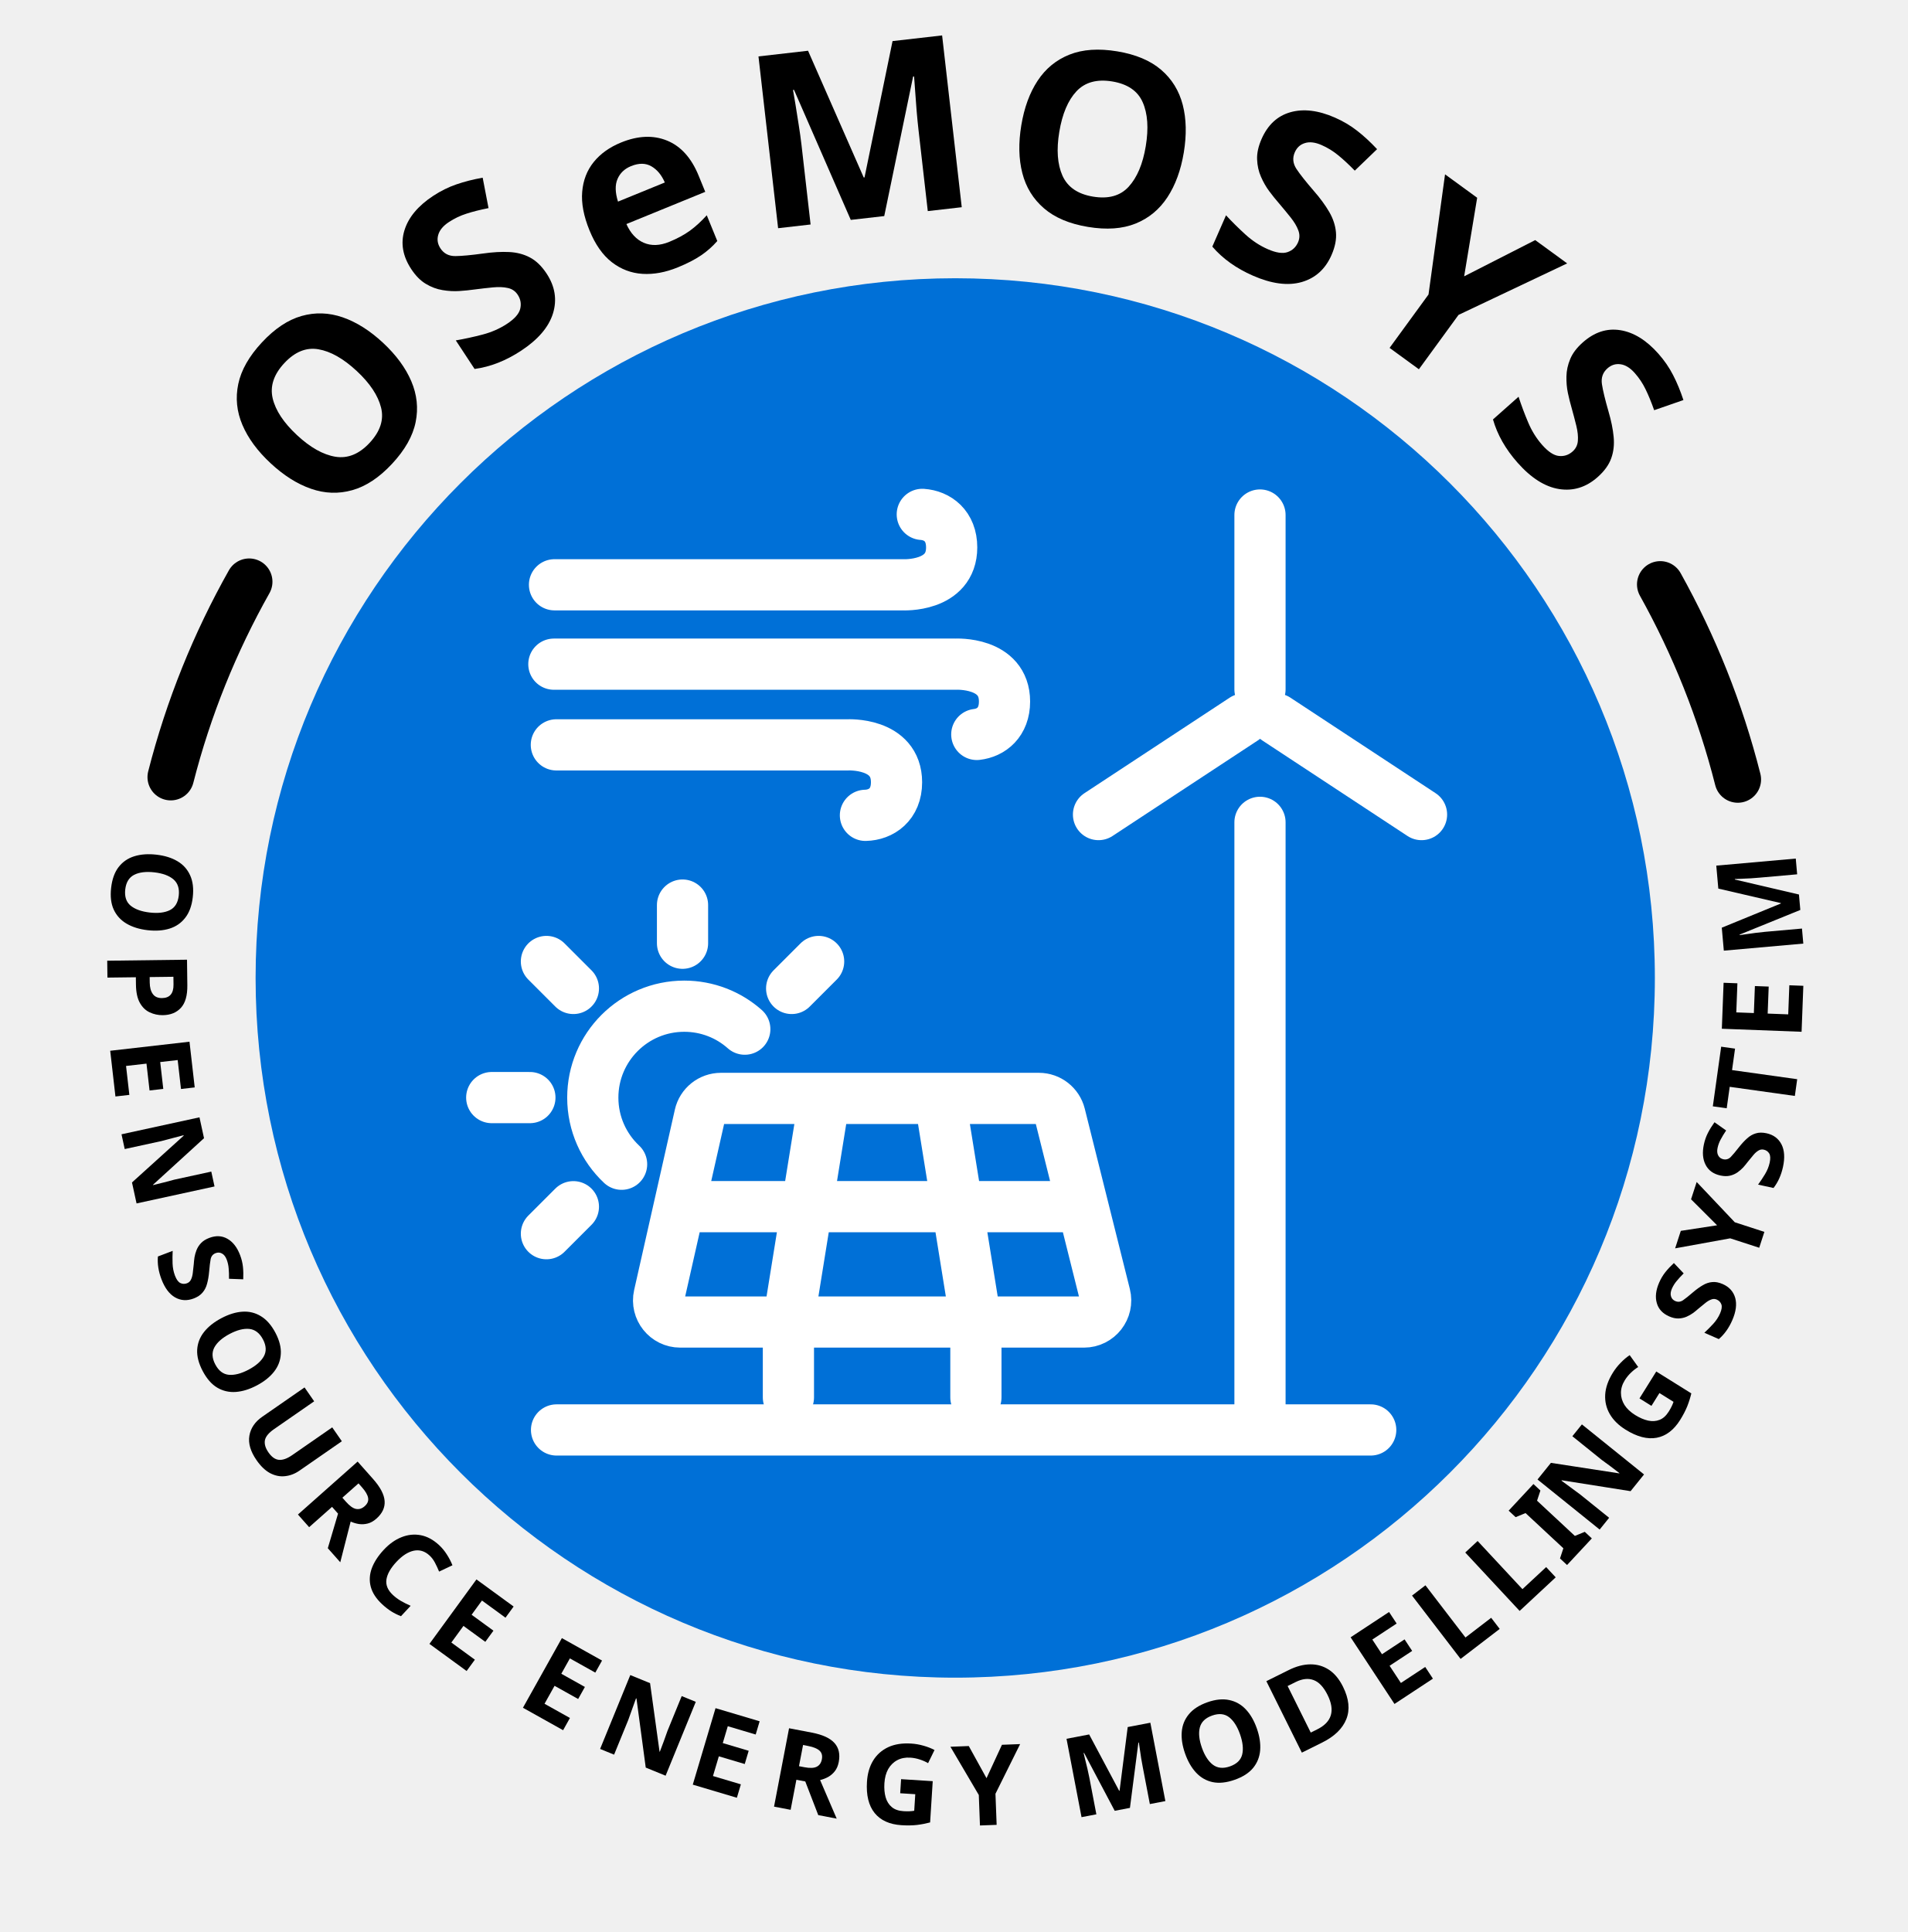
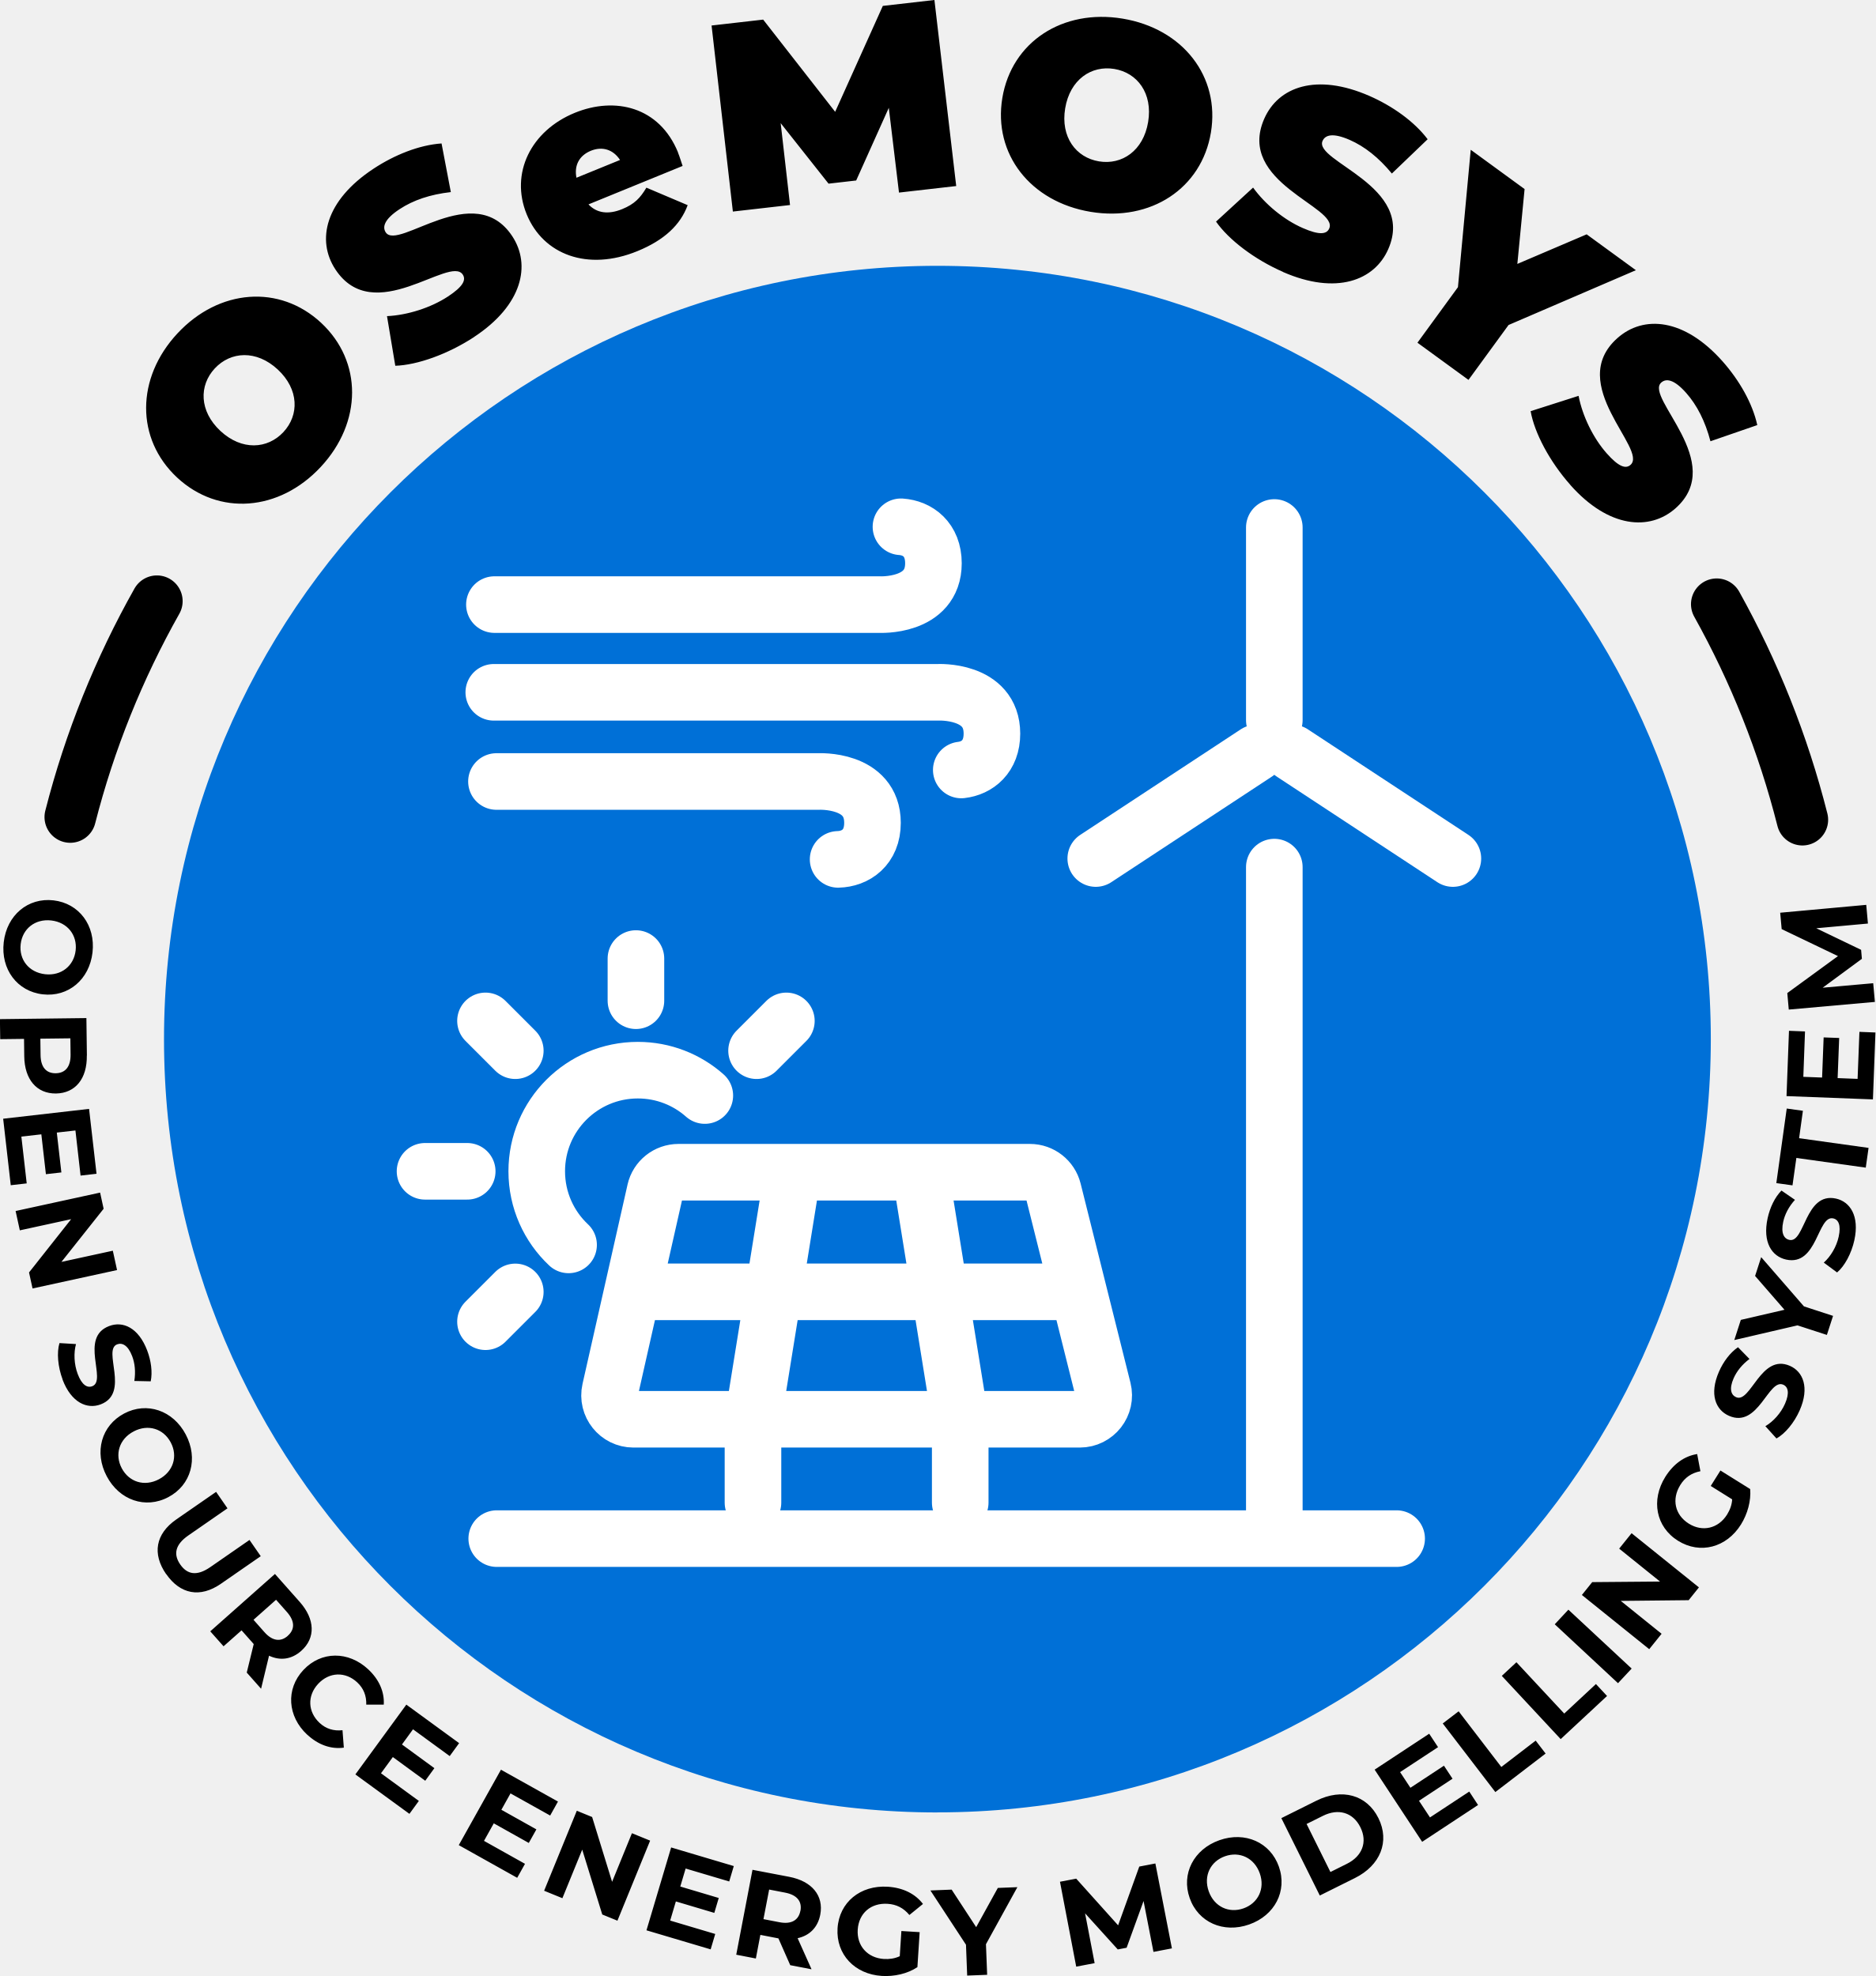
- <svg xmlns="http://www.w3.org/2000/svg" id="Layer_1" viewBox="0 0 300 303.78">
+ <svg xmlns="http://www.w3.org/2000/svg" id="Layer_1" viewBox="0 0 266.78 281.14">
  <defs>
-     <style>.cls-1,.cls-2,.cls-3,.cls-4{fill:none;}.cls-2{stroke:#000;stroke-width:7.32px;}.cls-2,.cls-3{stroke-linejoin:round;}.cls-2,.cls-3,.cls-4{stroke-linecap:round;}.cls-5{font-size:17.57px;}.cls-5,.cls-6,.cls-7,.cls-8,.cls-9,.cls-10,.cls-11,.cls-12,.cls-13,.cls-14,.cls-15,.cls-16,.cls-17,.cls-18,.cls-19,.cls-20,.cls-21,.cls-22,.cls-23,.cls-24{font-family:Montserrat-Bold, Montserrat;font-weight:700;}.cls-6{font-size:17.57px;}.cls-7{font-size:17.57px;}.cls-8{font-size:17.57px;}.cls-9{font-size:17.57px;}.cls-10{font-size:17.57px;}.cls-11{font-size:17.57px;}.cls-12{font-size:17.57px;}.cls-13{font-size:17.57px;}.cls-14{font-size:17.57px;}.cls-15{font-size:17.57px;}.cls-16{font-size:17.57px;}.cls-17{font-size:17.57px;}.cls-18{font-size:17.57px;}.cls-19{font-size:17.57px;}.cls-20{font-size:17.57px;}.cls-21{font-size:17.57px;}.cls-22{font-size:17.57px;}.cls-23{font-size:17.57px;}.cls-24{font-size:17.57px;}.cls-25{clip-path:url(#clippath-1);}.cls-26{clip-path:url(#clippath-3);}.cls-27{clip-path:url(#clippath-4);}.cls-28{clip-path:url(#clippath-2);}.cls-29{clip-path:url(#clippath-5);}.cls-3,.cls-4{stroke:#fff;stroke-width:8.05px;}.cls-30{fill:#0070d7;}.cls-31{font-size:38.07px;}.cls-31,.cls-32,.cls-33,.cls-34,.cls-35,.cls-36,.cls-37,.cls-38{font-family:Montserrat-Black, Montserrat;font-weight:800;}.cls-32{font-size:38.07px;}.cls-33{font-size:38.07px;}.cls-34{font-size:38.07px;}.cls-35{font-size:38.07px;}.cls-36{font-size:38.07px;}.cls-37{font-size:38.07px;}.cls-38{font-size:38.07px;}</style>
-     <clipPath id="clippath-1">
-       <rect class="cls-1" y="3.78" width="300" height="300" />
-     </clipPath>
-     <clipPath id="clippath-2">
-       <rect class="cls-1" y="3.78" width="300" height="300" />
-     </clipPath>
-     <clipPath id="clippath-3">
-       <rect class="cls-1" y="3.78" width="300" height="300" />
-     </clipPath>
-     <clipPath id="clippath-4">
-       <rect class="cls-1" y="3.78" width="300" height="300" />
-     </clipPath>
-     <clipPath id="clippath-5">
-       <rect class="cls-1" y="3.78" width="300" height="300" />
-     </clipPath>
+     <style>.cls-1{stroke:#000;stroke-width:7.32px;}.cls-1,.cls-2{stroke-linejoin:round;}.cls-1,.cls-2,.cls-3{fill:none;stroke-linecap:round;}.cls-2,.cls-3{stroke:#fff;stroke-width:8.05px;}.cls-4{fill:#0070d7;}</style>
  </defs>
-   <text class="cls-9" transform="translate(18.44 132.66) rotate(96.52)">
-     <tspan x="0" y="0">O</tspan>
-   </text>
-   <text class="cls-8" transform="translate(16.84 149.48) rotate(89.28)">
-     <tspan x="0" y="0">P</tspan>
-   </text>
-   <text class="cls-9" transform="translate(17.15 163.65) rotate(83.48)">
-     <tspan x="0" y="0">E</tspan>
-   </text>
-   <text class="cls-23" transform="translate(18.77 176.81) rotate(77.72)">
-     <tspan x="0" y="0">N</tspan>
-   </text>
-   <text class="cls-12" transform="translate(22.43 192) rotate(72.01)">
-     <tspan x="0" y="0"> </tspan>
-   </text>
-   <text class="cls-14" transform="translate(24 197.01) rotate(69.18)">
-     <tspan x="0" y="0">S</tspan>
-   </text>
-   <text class="cls-10" transform="translate(28.76 209.31) rotate(62.18)">
-     <tspan x="0" y="0">O</tspan>
-   </text>
-   <text class="cls-20" transform="translate(36.72 224.07) rotate(55.27)">
-     <tspan x="0" y="0">U</tspan>
-   </text>
-   <text class="cls-18" transform="translate(45.8 236.96) rotate(48.42)">
-     <tspan x="0" y="0">R</tspan>
-   </text>
-   <text class="cls-6" transform="translate(55.33 247.58) rotate(42.95)">
-     <tspan x="0" y="0">C</tspan>
-   </text>
-   <text class="cls-7" transform="translate(66.25 257.55) rotate(36.1)">
-     <tspan x="0" y="0">E</tspan>
-   </text>
-   <text class="cls-24" transform="translate(76.03 264.56) rotate(33.35)">
-     <tspan x="0" y="0"> </tspan>
-   </text>
-   <text class="cls-24" transform="translate(80.85 267.75) rotate(29.21)">
-     <tspan x="0" y="0">E</tspan>
-   </text>
-   <text class="cls-13" transform="translate(92.9 274.4) rotate(22.22)">
-     <tspan x="0" y="0">N</tspan>
-   </text>
-   <text class="cls-11" transform="translate(107.42 280.16) rotate(16.57)">
-     <tspan x="0" y="0">E</tspan>
-   </text>
-   <text class="cls-16" transform="translate(120.16 283.77) rotate(10.85)">
-     <tspan x="0" y="0">R</tspan>
-   </text>
-   <text class="cls-20" transform="translate(134.91 286.38) rotate(3.63)">
-     <tspan x="0" y="0">G</tspan>
-   </text>
-   <text class="cls-21" transform="translate(149.92 287.19) rotate(-2.18)">
-     <tspan x="0" y="0">Y</tspan>
-   </text>
-   <text class="cls-9" transform="translate(162.67 286.53) rotate(-6.52)">
-     <tspan x="0" y="0"> </tspan>
-   </text>
-   <text class="cls-16" transform="translate(168.51 286.02) rotate(-10.85)">
-     <tspan x="0" y="0">M</tspan>
-   </text>
-   <text class="cls-17" transform="translate(187.48 282.01) rotate(-19.4)">
-     <tspan x="0" y="0">O</tspan>
-   </text>
-   <text class="cls-5" transform="translate(203.29 276.28) rotate(-26.42)">
-     <tspan x="0" y="0">D</tspan>
-   </text>
-   <text class="cls-24" transform="translate(217.95 268.79) rotate(-33.35)">
-     <tspan x="0" y="0">E</tspan>
-   </text>
-   <text class="cls-11" transform="translate(228.41 261.8) rotate(-37.48)">
-     <tspan x="0" y="0">L</tspan>
-   </text>
-   <text class="cls-6" transform="translate(237.79 254.37) rotate(-42.95)">
-     <tspan x="0" y="0">L</tspan>
-   </text>
-   <text class="cls-6" transform="translate(246.02 246.49) rotate(-47.05)">
-     <tspan x="0" y="0">I</tspan>
-   </text>
-   <text class="cls-15" transform="translate(250.54 241.73) rotate(-51.15)">
-     <tspan x="0" y="0">N</tspan>
-   </text>
-   <text class="cls-19" transform="translate(260.41 228.99) rotate(-58.03)">
-     <tspan x="0" y="0">G</tspan>
-   </text>
-   <text class="cls-10" transform="translate(267.77 216.67) rotate(-62.18)">
-     <tspan x="0" y="0"> </tspan>
-   </text>
-   <text class="cls-22" transform="translate(270.47 211.53) rotate(-66.37)">
-     <tspan x="0" y="0">S</tspan>
-   </text>
-   <text class="cls-12" transform="translate(275.33 200.16) rotate(-72.01)">
-     <tspan x="0" y="0">Y</tspan>
-   </text>
-   <text class="cls-23" transform="translate(279.26 187.71) rotate(-77.72)">
-     <tspan x="0" y="0">S</tspan>
-   </text>
-   <text class="cls-14" transform="translate(281.7 176.05) rotate(-82.03)">
-     <tspan x="0" y="0">T</tspan>
-   </text>
-   <text class="cls-21" transform="translate(283.22 163.81) rotate(-87.82)">
-     <tspan x="0" y="0">E</tspan>
-   </text>
-   <text class="cls-19" transform="translate(283.69 149.94) rotate(-95.07)">
-     <tspan x="0" y="0">M</tspan>
-   </text>
-   <g class="cls-25">
-     <path class="cls-30" d="M150.2,263.79c60.76,0,110.01-49.27,110.01-110.02s-49.25-110.02-110.01-110.02-110.01,49.25-110.01,110.02,49.25,110.02,110.01,110.02" />
-   </g>
-   <text class="cls-37" transform="translate(51.05 83.76) rotate(-47.05)">
-     <tspan x="0" y="0">O</tspan>
-   </text>
-   <text class="cls-31" transform="translate(73.85 60.02) rotate(-33.35)">
-     <tspan x="0" y="0">S</tspan>
-   </text>
-   <g class="cls-28">
-     <text class="cls-35" transform="translate(94.98 46.37) rotate(-22.22)">
-       <tspan x="0" y="0">e</tspan>
-     </text>
-     <text class="cls-32" transform="translate(118.95 36.27) rotate(-6.52)">
-       <tspan x="0" y="0">M</tspan>
-     </text>
-     <text class="cls-36" transform="translate(156.18 32.83) rotate(9.41)">
-       <tspan x="0" y="0">O</tspan>
-     </text>
-     <text class="cls-33" transform="translate(188.52 39.22) rotate(23.63)">
-       <tspan x="0" y="0">S</tspan>
-     </text>
-   </g>
-   <text class="cls-34" transform="translate(211.2 49.38) rotate(36.1)">
-     <tspan x="0" y="0">Y</tspan>
-   </text>
-   <text class="cls-38" transform="translate(232.66 65.47) rotate(48.42)">
-     <tspan x="0" y="0">S</tspan>
-   </text>
-   <g class="cls-26">
-     <path class="cls-2" d="M39.18,91.47c-5.38,9.55-9.56,19.86-12.33,30.72" />
-     <path class="cls-2" d="M273.25,122.56c-2.74-10.84-6.87-21.12-12.19-30.67" />
-   </g>
-   <line class="cls-3" x1="198.12" y1="129.3" x2="198.12" y2="221.92" />
-   <line class="cls-3" x1="198.12" y1="80.98" x2="198.12" y2="108.39" />
-   <line class="cls-3" x1="172.73" y1="128.08" x2="195.57" y2="113.06" />
-   <line class="cls-3" x1="223.52" y1="128.08" x2="200.69" y2="113.06" />
-   <line class="cls-3" x1="215.53" y1="224.84" x2="87.51" y2="224.84" />
-   <g class="cls-27">
-     <path class="cls-4" d="M87.48,117.12h45.78s7.71-.42,7.71,5.88c0,3.53-2.42,5.14-4.89,5.2" />
-     <path class="cls-4" d="M87.19,91.95h54.74s7.71.42,7.71-5.88c0-3.41-2.25-5.03-4.62-5.19" />
-     <path class="cls-4" d="M87.09,104.43h63.15s7.71-.42,7.71,5.88c0,3.28-2.09,4.91-4.36,5.17" />
-     <path class="cls-3" d="M153.45,219.72v-11.85M123.97,219.72v-11.85M108.09,189.73h61.22M147.78,172.72l5.67,35.15M129.63,172.72l-5.67,35.15M110.04,175.37l-6.4,28.35c-.48,2.13,1.14,4.15,3.32,4.15h63.49c2.21,0,3.84-2.08,3.3-4.23l-7.09-28.35c-.38-1.51-1.74-2.58-3.3-2.58h-50c-1.59,0-2.97,1.1-3.32,2.65Z" />
-   </g>
-   <path class="cls-3" d="M85.92,151.18l3.25,3.25.99.99M124.48,155.42l3.25-3.25.99-.99M85.92,193.98l3.25-3.25.99-.99M107.32,148.31v-6M83.32,172.58h-6" />
-   <g class="cls-29">
-     <path class="cls-3" d="M97.74,183.06c-2.79-2.62-4.53-6.35-4.53-10.47,0-7.94,6.44-14.38,14.38-14.38,3.65,0,6.99,1.36,9.52,3.61" />
-   </g>
+   <path class="cls-4" d="M133.35,257.86c60.76,0,110.01-49.27,110.01-110.02s-49.25-110.02-110.01-110.02S23.33,87.08,23.33,147.85s49.25,110.02,110.01,110.02h0Z" />
+   <path class="cls-1" d="M22.32,85.53c-5.38,9.55-9.56,19.86-12.33,30.72M256.39,116.63c-2.74-10.84-6.87-21.12-12.19-30.67" />
+   <path class="cls-2" d="M181.27,123.37v92.62M181.27,75.05v27.41" />
+   <line class="cls-2" x1="155.87" y1="122.15" x2="178.71" y2="107.13" />
+   <line class="cls-2" x1="206.67" y1="122.15" x2="183.83" y2="107.13" />
+   <line class="cls-2" x1="198.67" y1="218.91" x2="70.66" y2="218.91" />
+   <path class="cls-3" d="M70.62,111.19h45.78s7.71-.42,7.71,5.88c0,3.53-2.42,5.14-4.89,5.2M70.33,86.02h54.74s7.71.42,7.71-5.88c0-3.41-2.25-5.03-4.62-5.19M70.24,98.5h63.15s7.71-.42,7.71,5.88c0,3.28-2.09,4.91-4.36,5.17" />
+   <path class="cls-2" d="M93.19,169.44l-6.4,28.34c-.48,2.13,1.14,4.15,3.32,4.15h63.49c2.21,0,3.84-2.08,3.3-4.23l-7.09-28.34c-.38-1.51-1.74-2.58-3.3-2.58h-50c-1.59,0-2.97,1.1-3.32,2.65h0ZM112.78,166.79l-5.67,35.15M130.92,166.79l5.67,35.15M91.24,183.8h61.23M107.11,213.79v-11.86M136.59,213.79v-11.86M66.46,166.65h-6M90.46,142.38v-6M69.06,188.05l3.25-3.25.99-.99M107.62,149.49l3.25-3.25.99-.99M69.06,145.25l3.25,3.25.99.99M80.88,177.12c-2.79-2.62-4.53-6.35-4.53-10.48,0-7.94,6.44-14.38,14.38-14.38,3.65,0,6.99,1.36,9.53,3.61" />
+   <path d="M45.63,66.43c5.91-6.35,5.95-15,.05-20.5-5.91-5.5-14.53-4.84-20.44,1.51-5.91,6.35-5.95,15-.05,20.5,5.91,5.5,14.53,4.84,20.44-1.51h0ZM40.31,61.48c-2.26,2.42-5.91,2.66-8.95-.16-3.04-2.83-3.06-6.49-.8-8.91,2.26-2.42,5.91-2.66,8.95.16,3.04,2.83,3.06,6.49.8,8.91h0ZM67.44,47.94c6.9-4.54,8.11-10.26,5.43-14.33-5.4-8.2-16.24,2.12-18-.55-.5-.76-.22-1.86,1.97-3.3,1.94-1.28,4.36-2.1,7.29-2.43l-1.32-6.92c-3.18.22-6.68,1.62-9.67,3.59-6.9,4.54-8.15,10.19-5.43,14.33,5.46,8.3,16.28-2.06,18.12.74.5.76.03,1.71-2.1,3.11-2.45,1.61-5.77,2.66-8.68,2.8l1.18,7.06c3.13-.1,7.48-1.65,11.21-4.09h0ZM96.45,21.69c-2.66-6.52-8.97-7.97-14.68-5.64-6.24,2.55-9.24,8.59-6.85,14.44,2.35,5.74,8.67,8.14,15.75,5.24,3.84-1.57,6.12-3.74,7.15-6.54l-5.87-2.49c-.88,1.47-1.68,2.33-3.44,3.05-1.97.81-3.63.58-4.8-.67l13.39-5.47c-.2-.58-.43-1.35-.66-1.91h0ZM84.05,21.45c1.62-.66,3.17-.19,4.15,1.31l-6.2,2.53c-.35-1.75.39-3.16,2.05-3.84h0ZM136.02,26.47l-3.1-26.47-7.34.84-6.78,15.07-10.24-13.12-7.34.84,3.03,26.47,8.13-.93-1.33-11.65,6.81,8.61,3.93-.45,4.64-10.34,1.45,12.06,8.13-.93h0ZM155.14,30.14c8.56,1.42,15.79-3.33,17.11-11.29,1.32-7.96-3.99-14.78-12.56-16.2-8.56-1.42-15.79,3.33-17.11,11.29-1.32,7.96,3.99,14.78,12.56,16.2h0ZM156.33,22.96c-3.27-.54-5.49-3.46-4.81-7.55.68-4.09,3.72-6.14,6.99-5.6,3.27.54,5.49,3.46,4.81,7.55-.68,4.09-3.72,6.14-6.99,5.6h0ZM182.51,38.7c7.57,3.31,13.02,1.21,14.97-3.26,3.94-9-10.63-12.46-9.35-15.39.37-.84,1.44-1.2,3.85-.15,2.13.93,4.14,2.52,6.01,4.79l5.09-4.88c-1.92-2.54-5-4.72-8.28-6.16-7.57-3.31-12.99-1.28-14.97,3.26-3.98,9.1,10.6,12.53,9.25,15.6-.37.84-1.42.96-3.75-.06-2.69-1.17-5.37-3.39-7.08-5.76l-5.27,4.84c1.79,2.57,5.46,5.38,9.54,7.16h0ZM232.71,38.45l-7.01-5.11-9.86,4.21,1.03-10.65-7.66-5.59-1.82,19.55-5.76,7.9,7.26,5.29,5.7-7.81,18.12-7.8h0ZM223.38,69c5.48,6.18,11.31,6.55,14.96,3.32,7.35-6.52-4.43-15.77-2.03-17.89.68-.61,1.81-.49,3.55,1.48,1.54,1.74,2.7,4.02,3.45,6.87l6.66-2.3c-.68-3.11-2.56-6.38-4.93-9.06-5.48-6.18-11.26-6.6-14.96-3.32-7.43,6.59,4.37,15.82,1.86,18.04-.68.61-1.69.28-3.38-1.63-1.94-2.19-3.46-5.33-4.01-8.19l-6.82,2.18c.54,3.08,2.7,7.17,5.66,10.5h0Z" />
+   <path d="M.53,134.06c-.44,3.84,1.91,6.99,5.55,7.41,3.65.42,6.64-2.12,7.08-5.96.44-3.86-1.92-6.99-5.55-7.41-3.63-.42-6.64,2.11-7.08,5.96h0ZM2.94,134.34c.25-2.18,2.03-3.64,4.35-3.38,2.32.27,3.72,2.09,3.47,4.27-.25,2.18-2.03,3.64-4.35,3.38-2.32-.27-3.72-2.09-3.47-4.27h0ZM12.36,150.17l-.07-5.32-12.3.15.04,2.85,3.39-.04.03,2.48c.04,3.29,1.77,5.32,4.51,5.29,2.76-.04,4.44-2.11,4.39-5.4h0ZM5.77,150.1l-.03-2.32,4.27-.05.03,2.32c.02,1.74-.76,2.63-2.11,2.65-1.34.02-2.14-.85-2.16-2.59h0ZM3.05,161.71l2.83-.32.65,5.67,2.2-.25-.65-5.67,2.65-.3.73,6.42,2.27-.26-1.06-9.23-12.22,1.4,1.08,9.46,2.27-.26-.76-6.65h0ZM16.04,177.95l-7.3,1.59,6-7.56-.5-2.3-12.02,2.62.6,2.75,7.3-1.59-5.99,7.58.5,2.28,12.02-2.62-.6-2.75h0ZM8.9,196.29c1.25,3.29,3.5,4.25,5.42,3.52,4.22-1.6.22-7.73,2.34-8.54.72-.27,1.54.11,2.14,1.68.39,1.02.51,2.23.31,3.53l2.33.05c.27-1.32.05-2.93-.5-4.38-1.24-3.27-3.47-4.23-5.42-3.48-4.27,1.62-.25,7.75-2.4,8.56-.71.27-1.48-.17-2.07-1.75-.52-1.38-.58-3.01-.24-4.25l-2.35-.14c-.4,1.32-.24,3.36.45,5.19h0ZM15.18,210.03c1.8,3.42,5.52,4.7,8.76,2.98,3.25-1.71,4.29-5.5,2.48-8.92-1.81-3.43-5.53-4.69-8.76-2.98-3.23,1.71-4.3,5.48-2.48,8.92h0ZM17.32,208.9c-1.03-1.94-.38-4.15,1.69-5.24,2.07-1.09,4.25-.38,5.28,1.57,1.03,1.94.38,4.15-1.69,5.24-2.07,1.09-4.25.38-5.28-1.57h0ZM23.64,223.95c1.99,2.87,4.82,3.44,7.79,1.38l5.66-3.92-1.6-2.31-5.57,3.86c-1.92,1.33-3.29,1.06-4.28-.37-.98-1.41-.77-2.8,1.15-4.13l5.57-3.86-1.62-2.34-5.66,3.92c-2.97,2.06-3.44,4.9-1.45,7.78h0ZM37.14,240.26l1.13-4.69c1.57.74,3.2.54,4.58-.69,2.06-1.83,1.97-4.5-.21-6.96l-3.53-3.98-9.2,8.16,1.89,2.13,2.56-2.27,1.64,1.85.09.11-.99,4.05,2.03,2.29h0ZM40.94,232.74c-1,.89-2.19.77-3.34-.54l-1.54-1.74,3.21-2.85,1.54,1.74c1.15,1.3,1.15,2.48.13,3.38h0ZM43.7,246.8c1.57,1.46,3.39,2.1,5.21,1.85l-.19-2.48c-1.26.14-2.36-.2-3.26-1.04-1.68-1.57-1.78-3.86-.2-5.56s3.88-1.77,5.56-.2c.9.84,1.32,1.9,1.28,3.16h2.49c.11-1.81-.66-3.58-2.22-5.03-2.8-2.61-6.69-2.61-9.22.11-2.53,2.71-2.25,6.59.54,9.19h0ZM54.2,252.29l1.68-2.3,4.61,3.37,1.3-1.79-4.61-3.37,1.57-2.16,5.22,3.81,1.34-1.84-7.51-5.48-7.25,9.93,7.69,5.61,1.34-1.84-5.41-3.95h0ZM68.85,261.91l1.39-2.49,4.98,2.79,1.08-1.93-4.98-2.79,1.3-2.33,5.64,3.15,1.11-1.99-8.11-4.53-6,10.73,8.31,4.65,1.11-1.99-5.84-3.27h0ZM89.89,260.83l-2.82,6.91-2.84-9.22-2.18-.89-4.65,11.38,2.6,1.06,2.82-6.91,2.85,9.23,2.16.88,4.65-11.39-2.6-1.06h0ZM95.33,273.26l.81-2.73,5.47,1.63.63-2.12-5.47-1.63.76-2.56,6.2,1.84.65-2.19-8.91-2.65-3.51,11.79,9.13,2.71.65-2.19-6.42-1.91h0ZM115.43,280.16l-1.97-4.4c1.7-.37,2.87-1.53,3.22-3.34.52-2.71-1.18-4.77-4.41-5.39l-5.23-1-2.31,12.08,2.79.54.64-3.36,2.43.47.14.03,1.68,3.81,3,.58h0ZM113.85,271.88c-.25,1.31-1.27,1.94-2.97,1.61l-2.28-.44.81-4.21,2.28.44c1.71.33,2.42,1.27,2.17,2.6h0ZM127.98,278.33c-.74.34-1.47.43-2.24.39-2.35-.15-3.88-1.88-3.73-4.18.15-2.33,1.88-3.83,4.26-3.67,1.24.08,2.25.58,3.09,1.59l1.93-1.57c-1.11-1.46-2.85-2.31-5-2.45-3.91-.25-6.92,2.22-7.15,5.92-.23,3.7,2.44,6.53,6.3,6.77,1.75.11,3.65-.31,5.06-1.25l.32-4.98-2.6-.16-.23,3.6h0ZM144.73,268.5l-2.79.11-3.08,5.58-3.49-5.34-3.02.12,5.06,7.72.17,4.39,2.84-.11-.17-4.35,4.47-8.12h0ZM166.7,277.2l-2.35-12.07-2.29.44-3.01,8.36-5.96-6.64-2.31.44,2.31,12.08,2.62-.5-1.36-7.09,4.65,5.14,1.26-.24,2.41-6.65,1.41,7.24,2.62-.5h0ZM177.69,273.81c3.65-1.28,5.45-4.77,4.23-8.23-1.22-3.46-4.81-5.05-8.46-3.76-3.66,1.29-5.45,4.79-4.23,8.23,1.21,3.45,4.8,5.05,8.46,3.76h0ZM176.88,271.52c-2.07.73-4.16-.23-4.94-2.43-.78-2.2.25-4.26,2.32-4.99,2.07-.73,4.16.23,4.94,2.43.78,2.2-.25,4.26-2.32,4.99h0ZM187.74,269.69l5-2.49c3.6-1.79,4.99-5.19,3.34-8.52-1.66-3.34-5.2-4.28-8.81-2.49l-5,2.49,5.47,11.01h0ZM189.25,266.34l-3.39-6.83,2.33-1.16c2.19-1.09,4.27-.49,5.32,1.62,1.05,2.11.26,4.13-1.92,5.21l-2.33,1.16h0ZM203.42,258.59l-1.57-2.38,4.77-3.14-1.22-1.85-4.77,3.14-1.47-2.23,5.4-3.55-1.26-1.91-7.76,5.11,6.76,10.27,7.95-5.24-1.25-1.91-5.59,3.68h0ZM212.71,254.97l7.15-5.48-1.41-1.84-4.89,3.75-6.07-7.92-2.26,1.73,7.48,9.76h0ZM222,247.44l6.6-6.14-1.58-1.7-4.51,4.2-6.8-7.3-2.08,1.94,8.38,9h0ZM230.16,239.48l1.94-2.08-9-8.38-1.94,2.08,9,8.38h0ZM230.33,220.34l5.81,4.68-9.65.08-1.47,1.83,9.58,7.71,1.76-2.19-5.81-4.68,9.66-.1,1.46-1.82-9.58-7.71-1.76,2.19h0ZM246.4,213.32c-.05.82-.32,1.5-.72,2.16-1.25,2-3.5,2.52-5.45,1.3-1.98-1.24-2.47-3.47-1.21-5.5.66-1.06,1.58-1.71,2.86-1.96l-.46-2.44c-1.81.28-3.38,1.41-4.53,3.24-2.08,3.33-1.33,7.14,1.81,9.1,3.15,1.96,6.9.96,8.95-2.32.93-1.49,1.45-3.36,1.31-5.04l-4.23-2.64-1.38,2.2,3.06,1.91h0ZM256.01,200.64c1.41-3.22.48-5.49-1.4-6.31-4.14-1.81-5.57,5.37-7.65,4.46-.71-.31-1.03-1.16-.35-2.7.44-1,1.2-1.95,2.25-2.74l-1.63-1.67c-1.12.76-2.09,2.06-2.71,3.48-1.4,3.2-.48,5.45,1.43,6.28,4.18,1.83,5.6-5.35,7.71-4.43.69.3.93,1.16.26,2.7-.59,1.35-1.69,2.56-2.8,3.2l1.58,1.75c1.21-.66,2.53-2.23,3.31-4.02h0ZM250.52,178.88l-.86,2.66,4.18,4.81-6.21,1.44-.93,2.87,8.99-2.09,4.18,1.36.88-2.71-4.14-1.35-6.08-7h0ZM263.78,176.44c.75-3.43-.61-5.47-2.62-5.91-4.41-.96-4.41,6.36-6.62,5.88-.76-.16-1.24-.93-.88-2.58.23-1.06.79-2.15,1.67-3.12l-1.92-1.32c-.95.96-1.64,2.43-1.97,3.94-.74,3.42.6,5.43,2.64,5.88,4.46.97,4.44-6.35,6.69-5.86.74.16,1.14.95.78,2.6-.31,1.44-1.16,2.84-2.12,3.69l1.89,1.4c1.06-.88,2.04-2.68,2.46-4.59h0ZM265.4,166.14l.4-2.82-9.88-1.38.54-3.9-2.3-.32-1.48,10.61,2.3.32.55-3.9,9.88,1.38h0ZM264.24,153.5l-2.84-.11.22-5.71-2.21-.08-.22,5.71-2.67-.1.24-6.46-2.28-.09-.35,9.29,12.29.47.36-9.52-2.28-.09-.26,6.69h0ZM265.48,128.74l-12.25,1.12.21,2.33,8.01,3.84-7.21,5.26.21,2.35,12.25-1.09-.24-2.66-7.19.64,5.58-4.11-.11-1.28-6.38-3.07,7.35-.67-.24-2.66h0Z" />
</svg>
